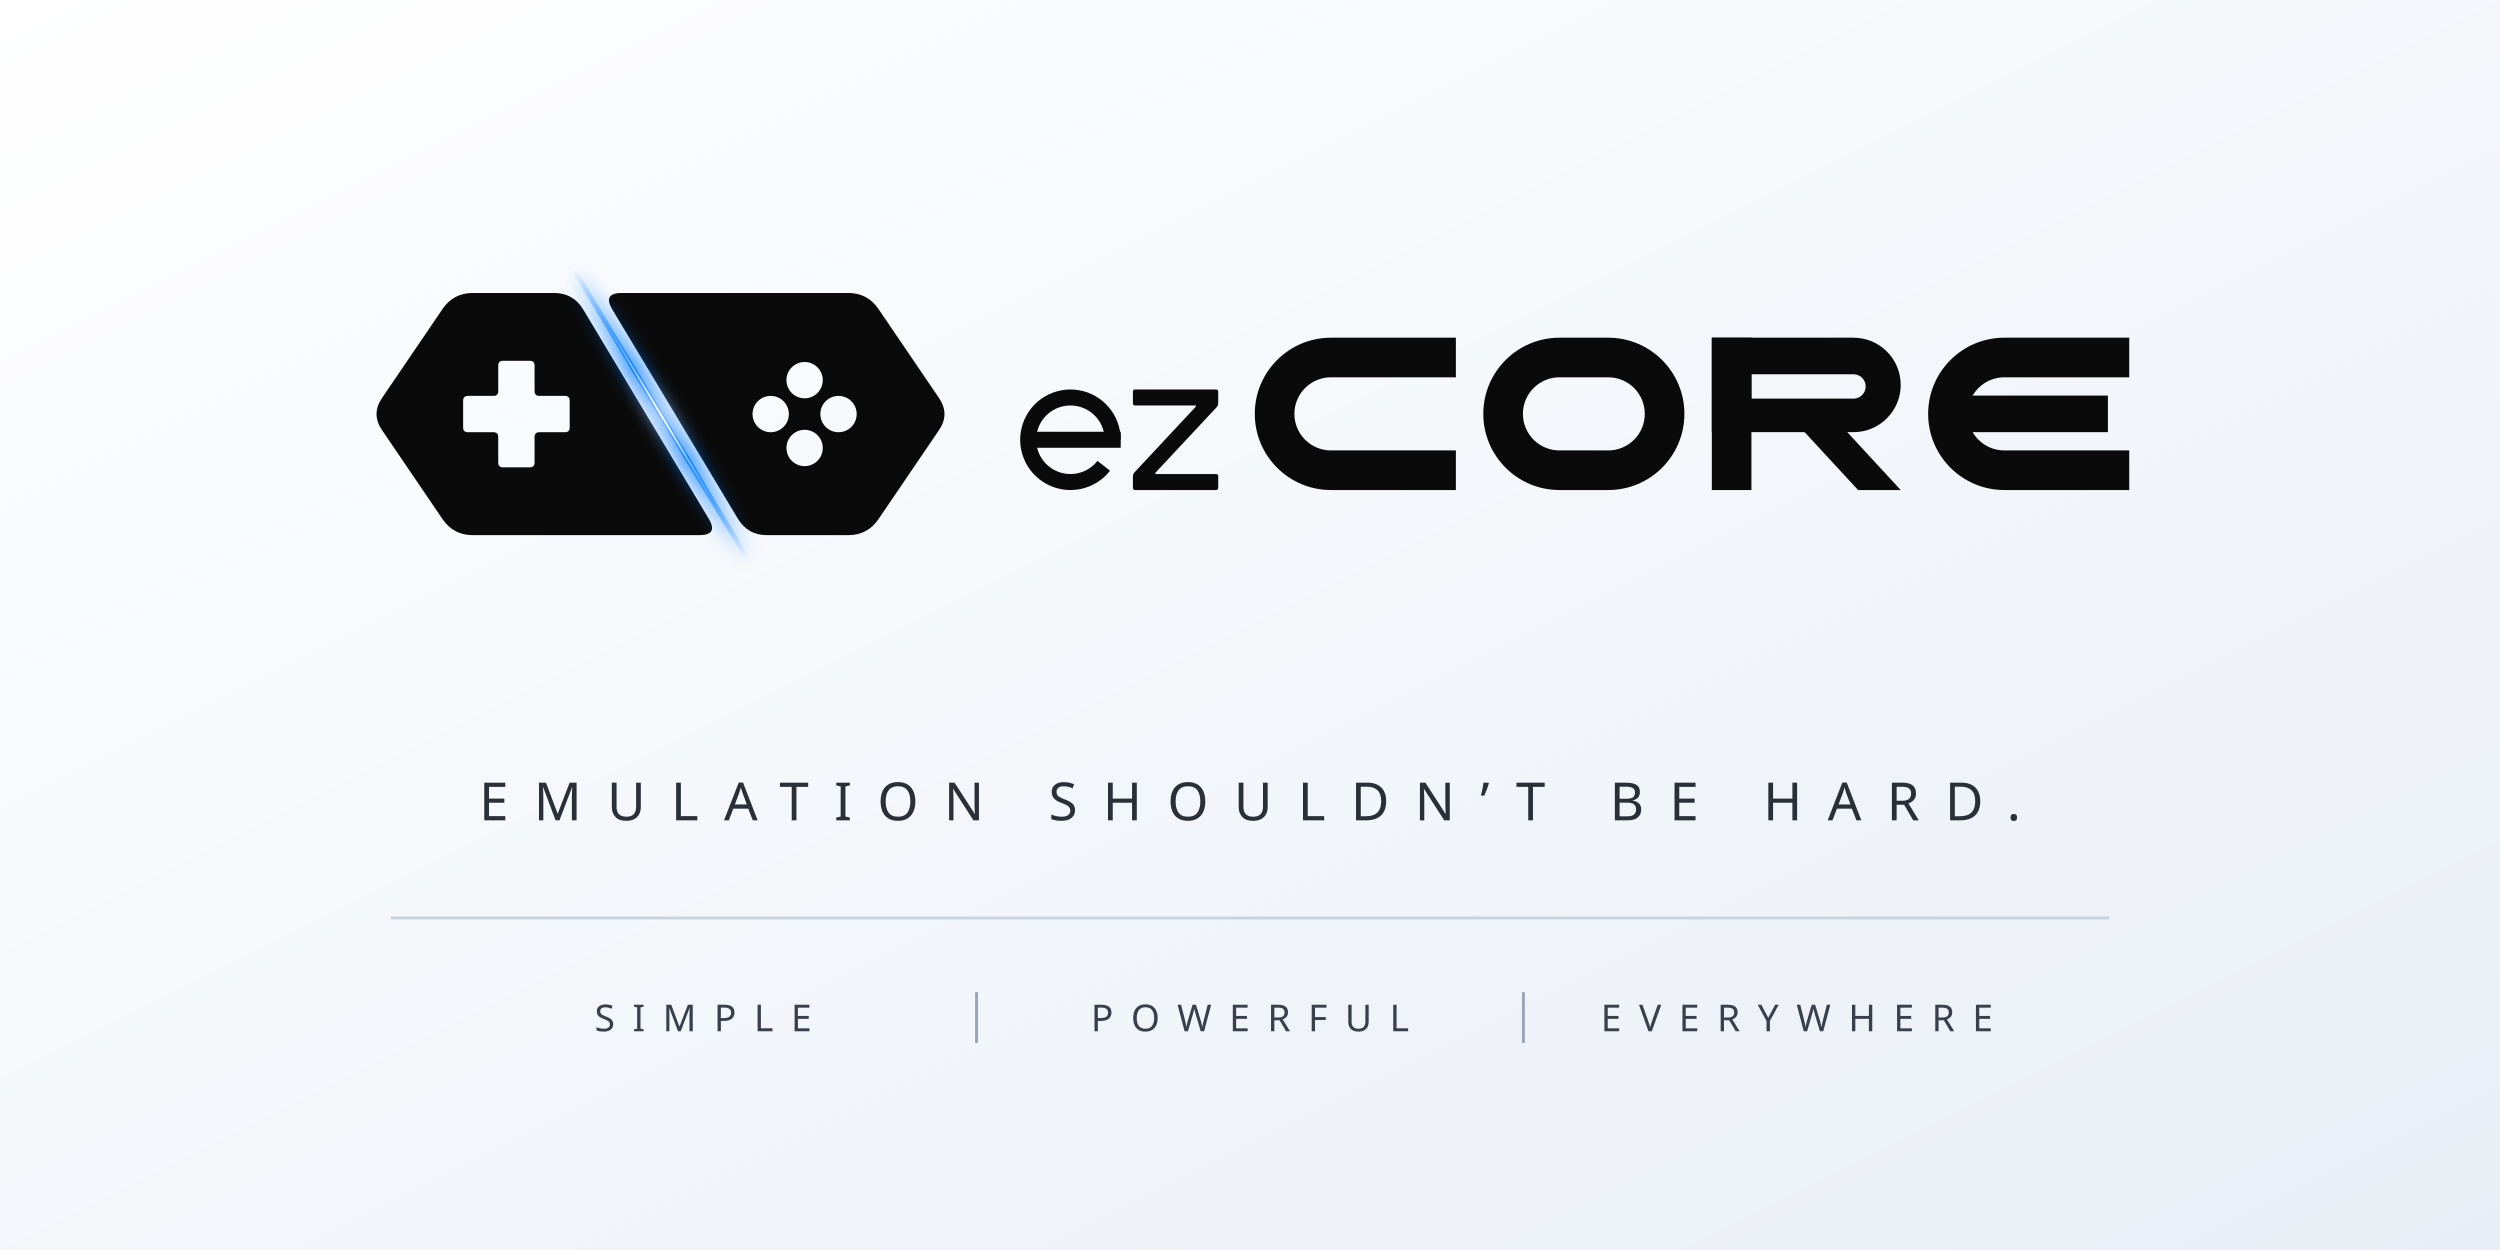
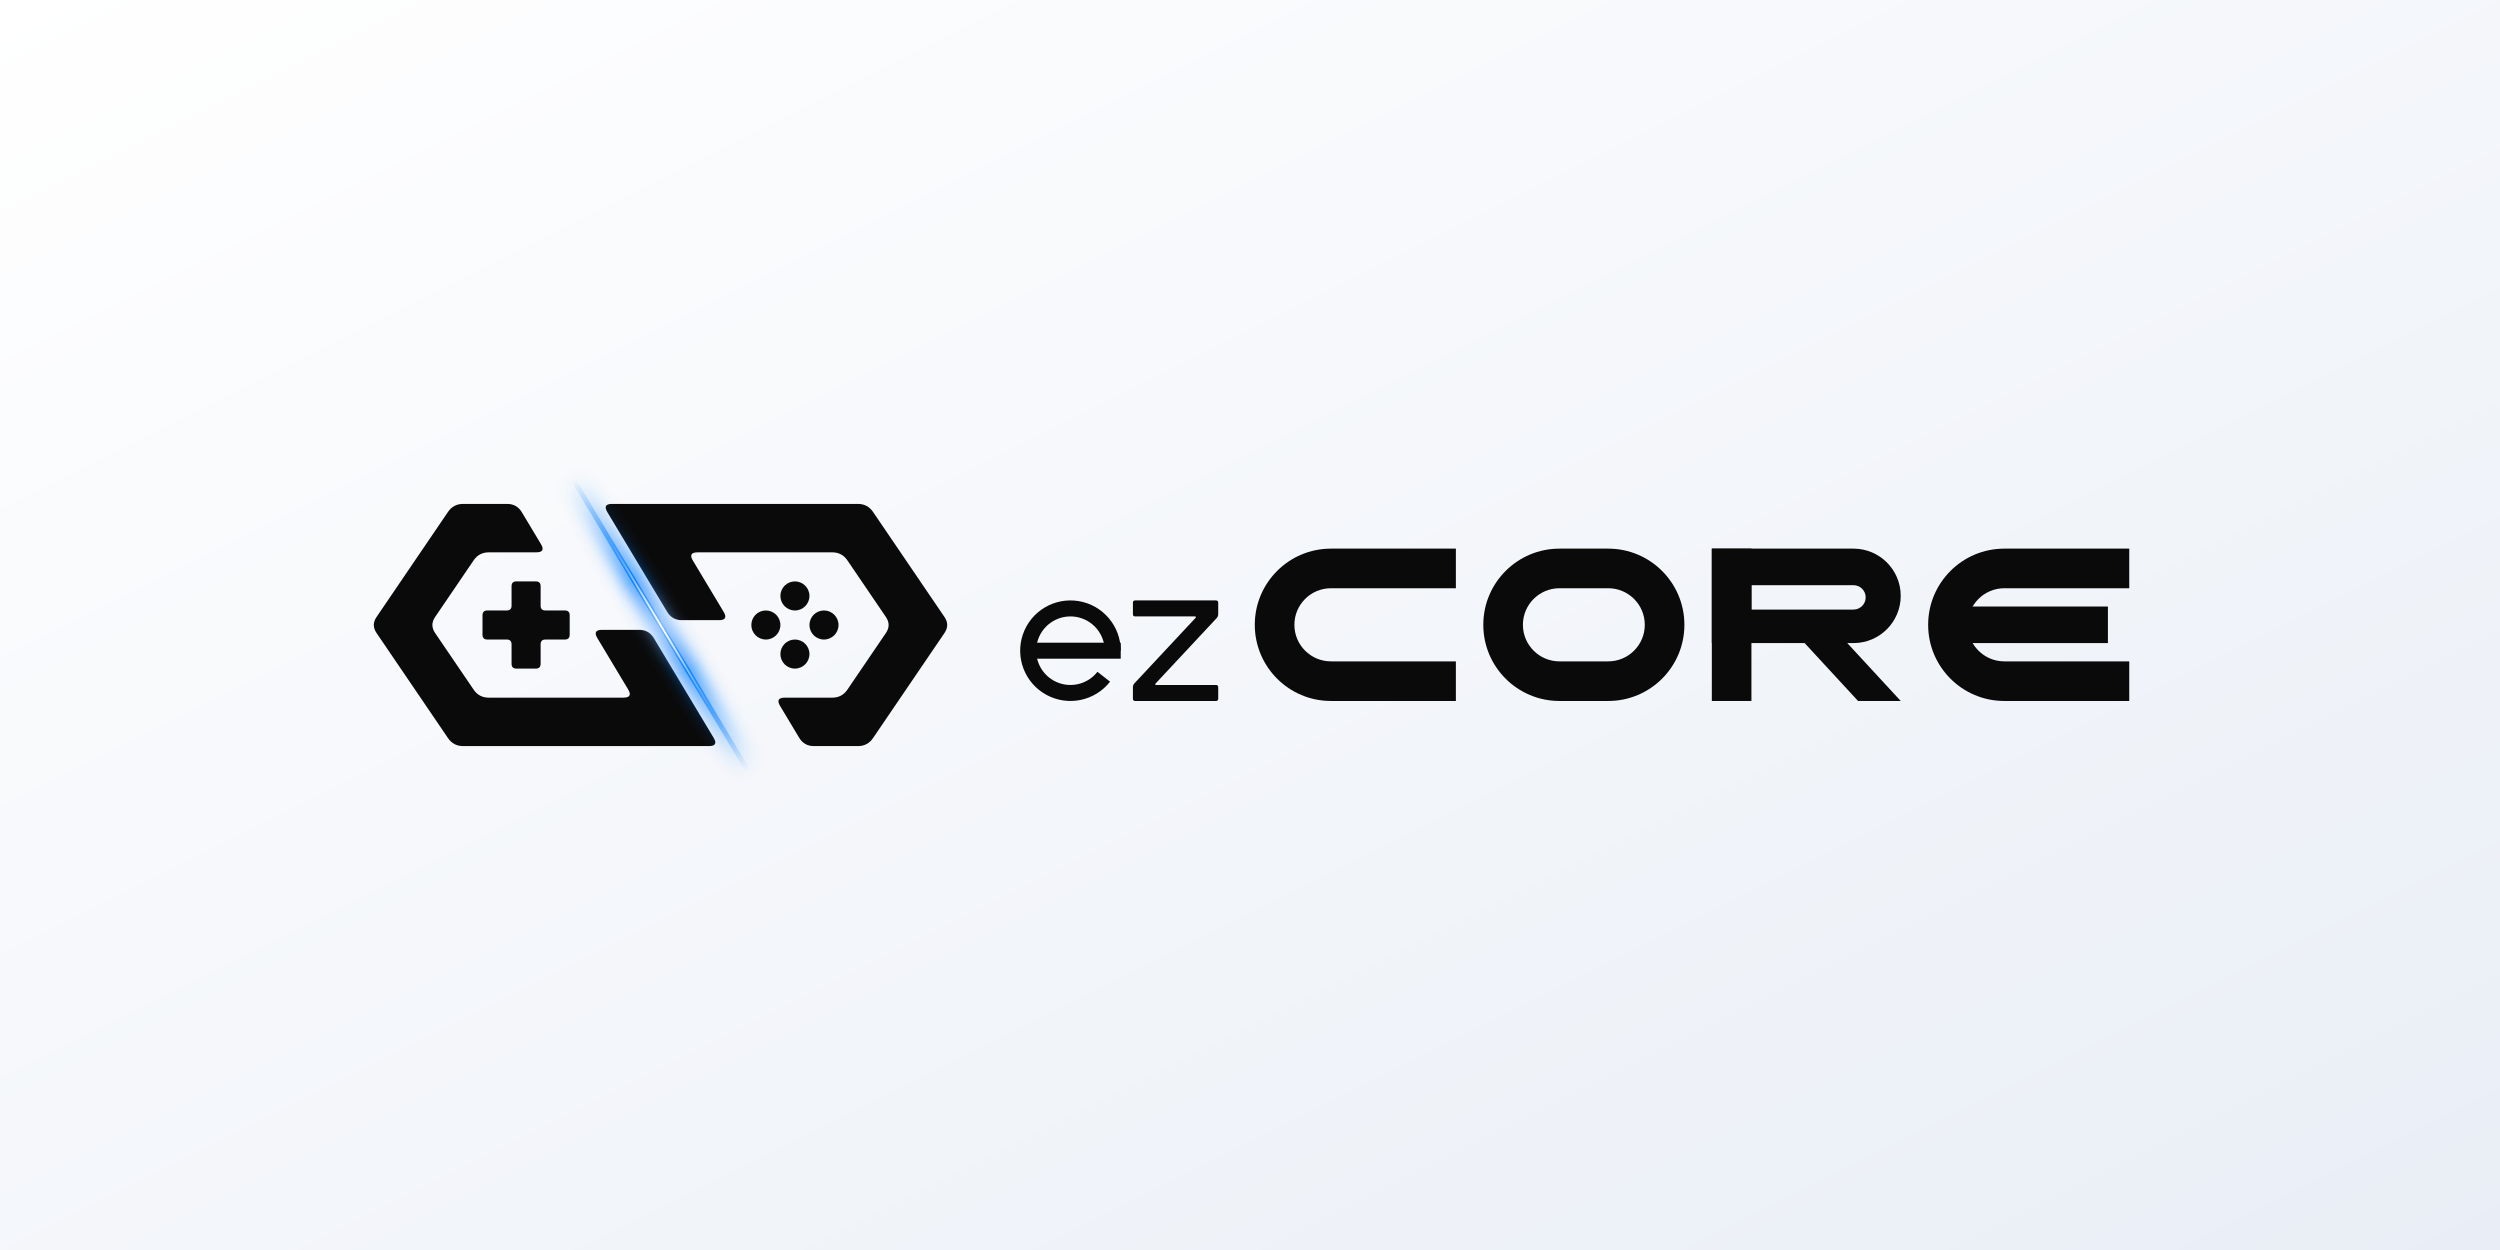
- <svg xmlns="http://www.w3.org/2000/svg" viewBox="0 0 1280 640" width="1280" height="640" role="img" aria-label="ezCORE — Emulation shouldn't be hard.">
+ <svg xmlns="http://www.w3.org/2000/svg" viewBox="0 0 1280 640" width="1280" height="640" role="img" aria-label="ezCORE">
  <defs>
    <linearGradient id="bg" x1="0" y1="0" x2="1" y2="1">
      <stop offset="0" stop-color="#FFFFFF" />
      <stop offset="1" stop-color="#E9EEF6" />
    </linearGradient>
  </defs>
  <rect width="1280" height="640" fill="url(#bg)" />
-   <g transform="translate(190 150) scale(0.62)">
-     <path fill-rule="evenodd" fill="#0A0A0A" d="M9 113.23Q0 100 9 86.77L59 13.23Q68 0 84 0L151 0Q167 0 175.23 13.72L278.77 186.28Q287 200 271 200L84 200Q68 200 59 186.77ZM105 60Q105 56 109 56L131 56Q135 56 135 60L135 81Q135 85 139 85L160 85Q164 85 164 89L164 111Q164 115 160 115L139 115Q135 115 135 119L135 140Q135 144 131 144L109 144Q105 144 105 140L105 119Q105 115 101 115L80 115Q76 115 76 111L76 89Q76 85 80 85L101 85Q105 85 105 81Z" />
-     <path fill-rule="evenodd" fill="#0A0A0A" d="M469 86.77Q478 100 469 113.23L419 186.77Q410 200 394 200L327 200Q311 200 302.77 186.28L199.23 13.72Q191 0 207 0L394 0Q410 0 419 13.23ZM373 72A15 15 0 0 1 343 72A15 15 0 0 1 373 72ZM401 100A15 15 0 0 1 371 100A15 15 0 0 1 401 100ZM373 128A15 15 0 0 1 343 128A15 15 0 0 1 373 128ZM345 100A15 15 0 0 1 315 100A15 15 0 0 1 345 100Z" />
+   <g transform="translate(190 258) scale(0.62)">
+     <path fill-rule="evenodd" fill="#0A0A0A" d="M4.5 106.62Q0 100 4.5 93.38L63.5 6.62Q68 0 76 0L112.35 0Q120.35 0 124.47 6.86L140.24 33.14Q144.35 40 136.35 40L97.17 40Q89.17 40 84.67 46.62L52.87 93.38Q48.37 100 52.87 106.62L84.67 153.38Q89.17 160 97.17 160L208.35 160Q216.35 160 212.24 153.14L186.87 110.86Q182.75 104 190.75 104L221.4 104Q229.4 104 233.52 110.86L282.88 193.14Q287 200 279 200L76 200Q68 200 63.5 193.38ZM116 68Q116 64 120 64L136 64Q140 64 140 68L140 84Q140 88 144 88L160 88Q164 88 164 92L164 108Q164 112 160 112L144 112Q140 112 140 116L140 132Q140 136 136 136L120 136Q116 136 116 132L116 116Q116 112 112 112L96 112Q92 112 92 108L92 92Q92 88 96 88L112 88Q116 88 116 84Z" />
+     <path fill-rule="evenodd" fill="#0A0A0A" d="M473.5 93.38Q478 100 473.5 106.62L414.5 193.38Q410 200 402 200L365.65 200Q357.65 200 353.53 193.14L337.76 166.86Q333.65 160 341.65 160L380.83 160Q388.83 160 393.33 153.38L425.13 106.62Q429.63 100 425.13 93.38L393.33 46.62Q388.83 40 380.83 40L269.65 40Q261.65 40 265.76 46.86L291.13 89.14Q295.25 96 287.25 96L256.6 96Q248.6 96 244.48 89.14L195.12 6.86Q191 0 199 0L402 0Q410 0 414.5 6.62ZM362 76A12 12 0 0 1 338 76A12 12 0 0 1 362 76ZM386 100A12 12 0 0 1 362 100A12 12 0 0 1 386 100ZM362 124A12 12 0 0 1 338 124A12 12 0 0 1 362 124ZM338 100A12 12 0 0 1 314 100A12 12 0 0 1 338 100Z" />
    <defs>
      <linearGradient id="soc-g" gradientUnits="userSpaceOnUse" x1="167" y1="-20" x2="311" y2="220">
        <stop offset="0" stop-color="#007BFF" stop-opacity="0" />
        <stop offset="0.35" stop-color="#007BFF" stop-opacity="0.9" />
        <stop offset="0.5" stop-color="#7DB9FF" stop-opacity="1" />
        <stop offset="0.65" stop-color="#007BFF" stop-opacity="0.9" />
        <stop offset="1" stop-color="#007BFF" stop-opacity="0" />
      </linearGradient>
      <linearGradient id="soc-c" gradientUnits="userSpaceOnUse" x1="167" y1="-20" x2="311" y2="220">
        <stop offset="0.2" stop-color="#FFFFFF" stop-opacity="0" />
        <stop offset="0.5" stop-color="#FFFFFF" stop-opacity="1" />
        <stop offset="0.8" stop-color="#FFFFFF" stop-opacity="0" />
      </linearGradient>
      <filter id="soc-blur" x="-50%" y="-20%" width="200%" height="140%">
        <feGaussianBlur stdDeviation="7" />
      </filter>
    </defs>
    <g stroke-linecap="round">
      <line x1="167" y1="-20" x2="311" y2="220" stroke="url(#soc-g)" stroke-width="14" filter="url(#soc-blur)" />
      <line x1="167" y1="-20" x2="311" y2="220" stroke="url(#soc-g)" stroke-width="4" />
      <line x1="167" y1="-20" x2="311" y2="220" stroke="url(#soc-c)" stroke-width="1.6" />
    </g>
  </g>
-   <g transform="translate(522.33 172.9) scale(0.78)">
+   <g transform="translate(522.33 280.9) scale(0.78)">
    <path fill-rule="evenodd" fill="#0A0A0A" d="M66 67A33 33 0 1 0 59 87.32L50.73 80.85A22.5 22.5 0 1 1 55.5 67Z" />
    <path fill-rule="evenodd" fill="#0A0A0A" d="M9.5 61.75L66 61.75L66 72.25L9.5 72.25Z" />
    <path fill-rule="evenodd" fill="#0A0A0A" d="M74 35.5Q74 34 75.5 34L128.5 34Q130 34 130 35.5L130 43Q130 44.5 128.98 45.6L89.02 88.4Q88 89.5 89.5 89.5L128.5 89.5Q130 89.5 130 91L130 98.5Q130 100 128.5 100L75.5 100Q74 100 74 98.5L74 91Q74 89.5 75.02 88.4L114.98 45.6Q116 44.5 114.5 44.5L75.5 44.5Q74 44.5 74 43Z" />
    <path fill-rule="evenodd" fill="#0A0A0A" d="M286 0L204 0A50 50 0 0 0 204 100L286 100L286 74L204 74A24 24 0 0 1 204 26L286 26Z" />
    <path fill-rule="evenodd" fill="#0A0A0A" d="M354 0L386 0A50 50 0 0 1 386 100L354 100A50 50 0 0 1 354 0ZM354 26L386 26A24 24 0 0 1 386 74L354 74A24 24 0 0 1 354 26Z" />
    <path fill-rule="evenodd" fill="#0A0A0A" d="M454 0L480 0L480 100L454 100Z" />
    <path fill-rule="evenodd" fill="#0A0A0A" d="M454 0L547 0A31 31 0 0 1 547 62L454 62ZM480 24L547 24A8 8 0 0 1 547 40L480 40Z" />
    <path fill-rule="evenodd" fill="#0A0A0A" d="M514 61L542 61L578 100L550 100Z" />
    <path fill-rule="evenodd" fill="#0A0A0A" d="M728 0L646 0A50 50 0 0 0 646 100L728 100L728 74L646 74A24 24 0 0 1 646 26L728 26Z" />
    <path fill-rule="evenodd" fill="#0A0A0A" d="M620 38L714 38L714 62L620 62Z" />
  </g>
-   <text x="640.0" y="420" text-anchor="middle" font-family="Manrope, sans-serif" font-size="27" font-weight="500" letter-spacing="13" fill="#2A2F38">EMULATION SHOULDN’T BE HARD.</text>
-   <line x1="200" y1="470" x2="1080" y2="470" stroke="#C9D2DF" stroke-width="1.5" />
-   <g font-family="Manrope, sans-serif" font-size="19" font-weight="500" letter-spacing="9" fill="#3A404B" text-anchor="middle">
-     <text x="360" y="528">SIMPLE</text>
-     <text x="640" y="528">POWERFUL</text>
-     <text x="920" y="528">EVERYWHERE</text>
-   </g>
-   <g stroke="#9AA6B8" stroke-width="1.5">
-     <line x1="500" y1="508" x2="500" y2="534" />
-     <line x1="780" y1="508" x2="780" y2="534" />
-   </g>
</svg>
